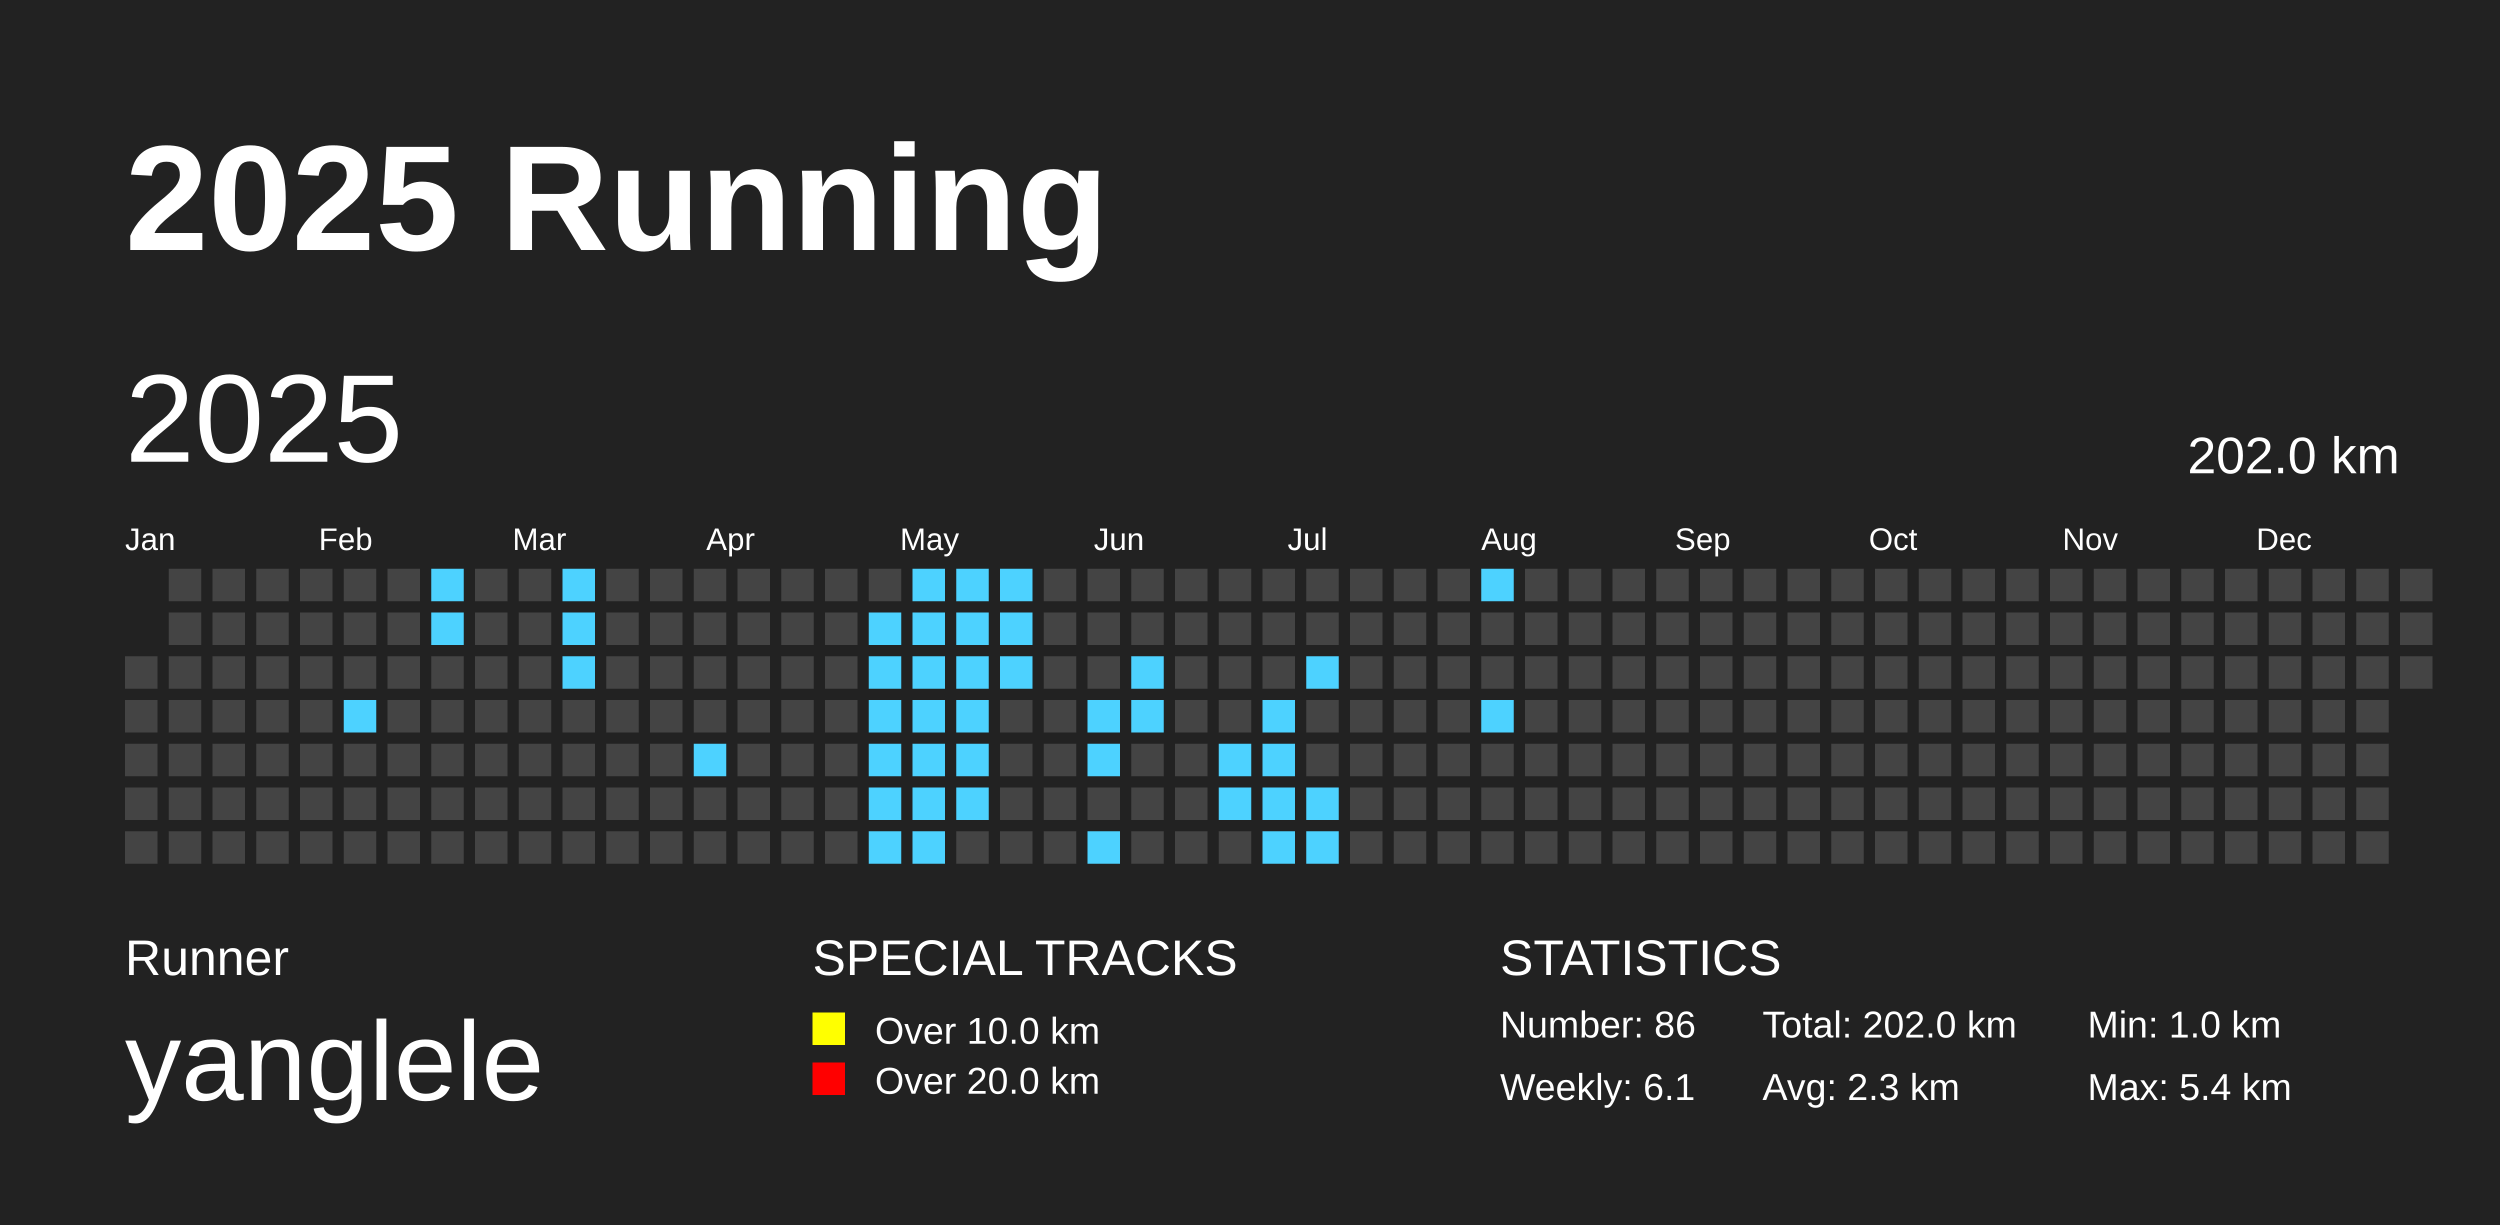
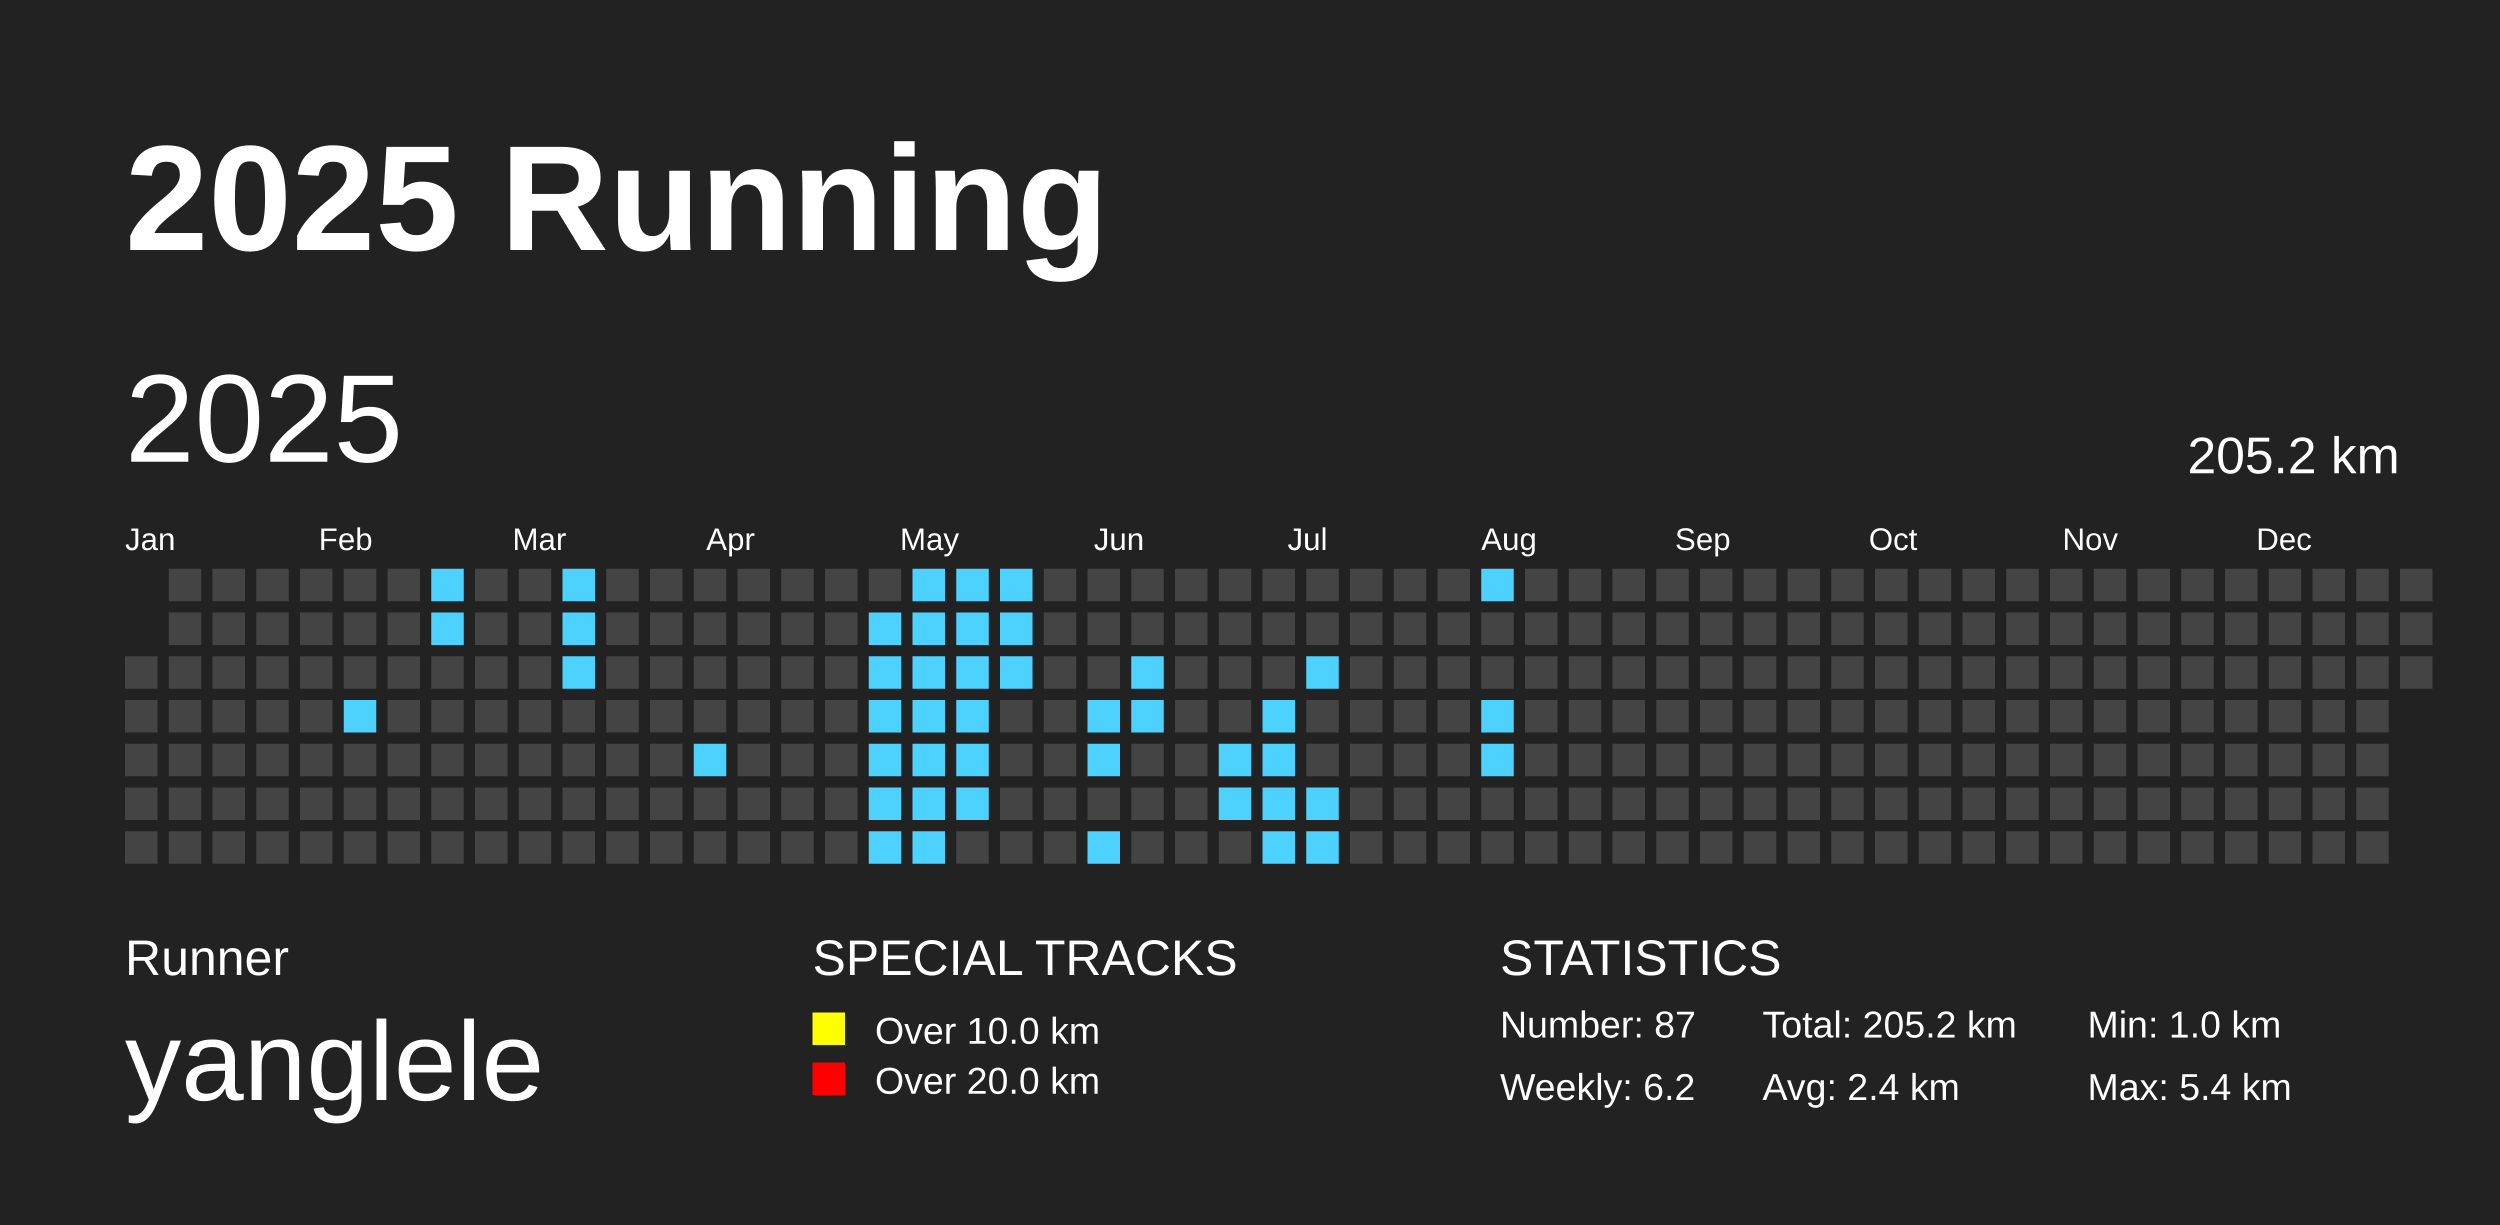
<svg xmlns="http://www.w3.org/2000/svg" baseProfile="full" height="98mm" version="1.1" viewBox="0,0,200,98" width="200mm">
  <defs />
  <rect fill="#222222" height="98" width="200" x="0" y="0" />
  <text fill="#FFFFFF" style="font-size:12px; font-family:Arial; font-weight:bold;" x="10" y="20">2025 Running</text>
  <text fill="#FFFFFF" style="font-size:4px; font-family:Arial" x="10" y="78">Runner</text>
  <text fill="#FFFFFF" style="font-size:9px; font-family:Arial" x="10" y="88">yanglele</text>
  <text fill="#FFFFFF" style="font-size:4px; font-family:Arial" x="65" y="78">SPECIAL TRACKS</text>
  <rect fill="yellow" height="2.6" width="2.6" x="65" y="81" />
  <text fill="#FFFFFF" style="font-size:3px; font-family:Arial" x="70" y="83.5">Over 10.0 km</text>
  <rect fill="red" height="2.6" width="2.6" x="65" y="85" />
  <text fill="#FFFFFF" style="font-size:3px; font-family:Arial" x="70" y="87.5">Over 20.0 km</text>
  <text fill="#FFFFFF" style="font-size:4px; font-family:Arial" x="120" y="78">STATISTICS</text>
-   <text fill="#FFFFFF" style="font-size:3px; font-family:Arial" x="120" y="83">Number: 86</text>
-   <text fill="#FFFFFF" style="font-size:3px; font-family:Arial" x="120" y="88">Weekly: 6.1</text>
-   <text fill="#FFFFFF" style="font-size:3px; font-family:Arial" x="141" y="83">Total: 202.0 km</text>
-   <text fill="#FFFFFF" style="font-size:3px; font-family:Arial" x="141" y="88">Avg: 2.3 km</text>
+   <text fill="#FFFFFF" style="font-size:3px; font-family:Arial" x="120" y="83">Number: 87</text>
+   <text fill="#FFFFFF" style="font-size:3px; font-family:Arial" x="120" y="88">Weekly: 6.2</text>
+   <text fill="#FFFFFF" style="font-size:3px; font-family:Arial" x="141" y="83">Total: 205.2 km</text>
+   <text fill="#FFFFFF" style="font-size:3px; font-family:Arial" x="141" y="88">Avg: 2.4 km</text>
  <text fill="#FFFFFF" style="font-size:3px; font-family:Arial" x="167" y="83">Min: 1.0 km</text>
  <text fill="#FFFFFF" style="font-size:3px; font-family:Arial" x="167" y="88">Max: 5.4 km</text>
  <text dominant-baseline="hanging" fill="#FFFFFF" style="font-size:10.0px; font-family:Arial;" x="10" y="30">2025</text>
-   <text dominant-baseline="hanging" fill="#FFFFFF" style="font-size:4.125px; font-family:Arial;" x="175" y="35">202.0 km</text>
+   <text dominant-baseline="hanging" fill="#FFFFFF" style="font-size:4.125px; font-family:Arial;" x="175" y="35">205.2 km</text>
  <text fill="#FFFFFF" style="font-size:2.5px; font-family:Arial" x="10.0" y="44">Jan</text>
  <text fill="#FFFFFF" style="font-size:2.5px; font-family:Arial" x="25.5" y="44">Feb</text>
  <text fill="#FFFFFF" style="font-size:2.5px; font-family:Arial" x="41.0" y="44">Mar</text>
  <text fill="#FFFFFF" style="font-size:2.5px; font-family:Arial" x="56.5" y="44">Apr</text>
  <text fill="#FFFFFF" style="font-size:2.5px; font-family:Arial" x="72.0" y="44">May</text>
  <text fill="#FFFFFF" style="font-size:2.5px; font-family:Arial" x="87.5" y="44">Jun</text>
  <text fill="#FFFFFF" style="font-size:2.5px; font-family:Arial" x="103.0" y="44">Jul</text>
  <text fill="#FFFFFF" style="font-size:2.5px; font-family:Arial" x="118.5" y="44">Aug</text>
  <text fill="#FFFFFF" style="font-size:2.5px; font-family:Arial" x="134.0" y="44">Sep</text>
  <text fill="#FFFFFF" style="font-size:2.5px; font-family:Arial" x="149.5" y="44">Oct</text>
  <text fill="#FFFFFF" style="font-size:2.5px; font-family:Arial" x="165.0" y="44">Nov</text>
  <text fill="#FFFFFF" style="font-size:2.5px; font-family:Arial" x="180.5" y="44">Dec</text>
  <rect fill="#444444" height="2.6" width="2.6" x="10.0" y="52.5" />
  <rect fill="#444444" height="2.6" width="2.6" x="10.0" y="56.0" />
  <rect fill="#444444" height="2.6" width="2.6" x="10.0" y="59.5" />
  <rect fill="#444444" height="2.6" width="2.6" x="10.0" y="63.0" />
  <rect fill="#444444" height="2.6" width="2.6" x="10.0" y="66.5" />
  <rect fill="#444444" height="2.6" width="2.6" x="13.5" y="45.5" />
  <rect fill="#444444" height="2.6" width="2.6" x="13.5" y="49.0" />
  <rect fill="#444444" height="2.6" width="2.6" x="13.5" y="52.5" />
  <rect fill="#444444" height="2.6" width="2.6" x="13.5" y="56.0" />
  <rect fill="#444444" height="2.6" width="2.6" x="13.5" y="59.5" />
  <rect fill="#444444" height="2.6" width="2.6" x="13.5" y="63.0" />
  <rect fill="#444444" height="2.6" width="2.6" x="13.5" y="66.5" />
  <rect fill="#444444" height="2.6" width="2.6" x="17.0" y="45.5" />
  <rect fill="#444444" height="2.6" width="2.6" x="17.0" y="49.0" />
  <rect fill="#444444" height="2.6" width="2.6" x="17.0" y="52.5" />
  <rect fill="#444444" height="2.6" width="2.6" x="17.0" y="56.0" />
  <rect fill="#444444" height="2.6" width="2.6" x="17.0" y="59.5" />
  <rect fill="#444444" height="2.6" width="2.6" x="17.0" y="63.0" />
  <rect fill="#444444" height="2.6" width="2.6" x="17.0" y="66.5" />
  <rect fill="#444444" height="2.6" width="2.6" x="20.5" y="45.5" />
  <rect fill="#444444" height="2.6" width="2.6" x="20.5" y="49.0" />
  <rect fill="#444444" height="2.6" width="2.6" x="20.5" y="52.5" />
  <rect fill="#444444" height="2.6" width="2.6" x="20.5" y="56.0" />
  <rect fill="#444444" height="2.6" width="2.6" x="20.5" y="59.5" />
  <rect fill="#444444" height="2.6" width="2.6" x="20.5" y="63.0" />
  <rect fill="#444444" height="2.6" width="2.6" x="20.5" y="66.5" />
  <rect fill="#444444" height="2.6" width="2.6" x="24.0" y="45.5" />
  <rect fill="#444444" height="2.6" width="2.6" x="24.0" y="49.0" />
  <rect fill="#444444" height="2.6" width="2.6" x="24.0" y="52.5" />
  <rect fill="#444444" height="2.6" width="2.6" x="24.0" y="56.0" />
  <rect fill="#444444" height="2.6" width="2.6" x="24.0" y="59.5" />
  <rect fill="#444444" height="2.6" width="2.6" x="24.0" y="63.0" />
  <rect fill="#444444" height="2.6" width="2.6" x="24.0" y="66.5" />
  <rect fill="#444444" height="2.6" width="2.6" x="27.5" y="45.5" />
  <rect fill="#444444" height="2.6" width="2.6" x="27.5" y="49.0" />
  <rect fill="#444444" height="2.6" width="2.6" x="27.5" y="52.5" />
  <rect fill="#4DD2FF" height="2.6" width="2.6" x="27.5" y="56.0" />
  <rect fill="#444444" height="2.6" width="2.6" x="27.5" y="59.5" />
  <rect fill="#444444" height="2.6" width="2.6" x="27.5" y="63.0" />
  <rect fill="#444444" height="2.6" width="2.6" x="27.5" y="66.5" />
  <rect fill="#444444" height="2.6" width="2.6" x="31.0" y="45.5" />
  <rect fill="#444444" height="2.6" width="2.6" x="31.0" y="49.0" />
  <rect fill="#444444" height="2.6" width="2.6" x="31.0" y="52.5" />
  <rect fill="#444444" height="2.6" width="2.6" x="31.0" y="56.0" />
  <rect fill="#444444" height="2.6" width="2.6" x="31.0" y="59.5" />
  <rect fill="#444444" height="2.6" width="2.6" x="31.0" y="63.0" />
  <rect fill="#444444" height="2.6" width="2.6" x="31.0" y="66.5" />
  <rect fill="#4DD2FF" height="2.6" width="2.6" x="34.5" y="45.5" />
  <rect fill="#4DD2FF" height="2.6" width="2.6" x="34.5" y="49.0" />
  <rect fill="#444444" height="2.6" width="2.6" x="34.5" y="52.5" />
  <rect fill="#444444" height="2.6" width="2.6" x="34.5" y="56.0" />
  <rect fill="#444444" height="2.6" width="2.6" x="34.5" y="59.5" />
  <rect fill="#444444" height="2.6" width="2.6" x="34.5" y="63.0" />
  <rect fill="#444444" height="2.6" width="2.6" x="34.5" y="66.5" />
  <rect fill="#444444" height="2.6" width="2.6" x="38.0" y="45.5" />
  <rect fill="#444444" height="2.6" width="2.6" x="38.0" y="49.0" />
  <rect fill="#444444" height="2.6" width="2.6" x="38.0" y="52.5" />
  <rect fill="#444444" height="2.6" width="2.6" x="38.0" y="56.0" />
  <rect fill="#444444" height="2.6" width="2.6" x="38.0" y="59.5" />
  <rect fill="#444444" height="2.6" width="2.6" x="38.0" y="63.0" />
  <rect fill="#444444" height="2.6" width="2.6" x="38.0" y="66.5" />
  <rect fill="#444444" height="2.6" width="2.6" x="41.5" y="45.5" />
  <rect fill="#444444" height="2.6" width="2.6" x="41.5" y="49.0" />
  <rect fill="#444444" height="2.6" width="2.6" x="41.5" y="52.5" />
  <rect fill="#444444" height="2.6" width="2.6" x="41.5" y="56.0" />
  <rect fill="#444444" height="2.6" width="2.6" x="41.5" y="59.5" />
  <rect fill="#444444" height="2.6" width="2.6" x="41.5" y="63.0" />
  <rect fill="#444444" height="2.6" width="2.6" x="41.5" y="66.5" />
  <rect fill="#4DD2FF" height="2.6" width="2.6" x="45.0" y="45.5" />
  <rect fill="#4DD2FF" height="2.6" width="2.6" x="45.0" y="49.0" />
  <rect fill="#4DD2FF" height="2.6" width="2.6" x="45.0" y="52.5" />
  <rect fill="#444444" height="2.6" width="2.6" x="45.0" y="56.0" />
  <rect fill="#444444" height="2.6" width="2.6" x="45.0" y="59.5" />
  <rect fill="#444444" height="2.6" width="2.6" x="45.0" y="63.0" />
  <rect fill="#444444" height="2.6" width="2.6" x="45.0" y="66.5" />
  <rect fill="#444444" height="2.6" width="2.6" x="48.5" y="45.5" />
  <rect fill="#444444" height="2.6" width="2.6" x="48.5" y="49.0" />
  <rect fill="#444444" height="2.6" width="2.6" x="48.5" y="52.5" />
  <rect fill="#444444" height="2.6" width="2.6" x="48.5" y="56.0" />
  <rect fill="#444444" height="2.6" width="2.6" x="48.5" y="59.5" />
  <rect fill="#444444" height="2.6" width="2.6" x="48.5" y="63.0" />
  <rect fill="#444444" height="2.6" width="2.6" x="48.5" y="66.5" />
  <rect fill="#444444" height="2.6" width="2.6" x="52.0" y="45.5" />
  <rect fill="#444444" height="2.6" width="2.6" x="52.0" y="49.0" />
  <rect fill="#444444" height="2.6" width="2.6" x="52.0" y="52.5" />
  <rect fill="#444444" height="2.6" width="2.6" x="52.0" y="56.0" />
  <rect fill="#444444" height="2.6" width="2.6" x="52.0" y="59.5" />
  <rect fill="#444444" height="2.6" width="2.6" x="52.0" y="63.0" />
  <rect fill="#444444" height="2.6" width="2.6" x="52.0" y="66.5" />
  <rect fill="#444444" height="2.6" width="2.6" x="55.5" y="45.5" />
  <rect fill="#444444" height="2.6" width="2.6" x="55.5" y="49.0" />
  <rect fill="#444444" height="2.6" width="2.6" x="55.5" y="52.5" />
  <rect fill="#444444" height="2.6" width="2.6" x="55.5" y="56.0" />
  <rect fill="#4DD2FF" height="2.6" width="2.6" x="55.5" y="59.5" />
  <rect fill="#444444" height="2.6" width="2.6" x="55.5" y="63.0" />
  <rect fill="#444444" height="2.6" width="2.6" x="55.5" y="66.5" />
  <rect fill="#444444" height="2.6" width="2.6" x="59.0" y="45.5" />
  <rect fill="#444444" height="2.6" width="2.6" x="59.0" y="49.0" />
  <rect fill="#444444" height="2.6" width="2.6" x="59.0" y="52.5" />
  <rect fill="#444444" height="2.6" width="2.6" x="59.0" y="56.0" />
  <rect fill="#444444" height="2.6" width="2.6" x="59.0" y="59.5" />
  <rect fill="#444444" height="2.6" width="2.6" x="59.0" y="63.0" />
  <rect fill="#444444" height="2.6" width="2.6" x="59.0" y="66.5" />
  <rect fill="#444444" height="2.6" width="2.6" x="62.5" y="45.5" />
  <rect fill="#444444" height="2.6" width="2.6" x="62.5" y="49.0" />
  <rect fill="#444444" height="2.6" width="2.6" x="62.5" y="52.5" />
  <rect fill="#444444" height="2.6" width="2.6" x="62.5" y="56.0" />
  <rect fill="#444444" height="2.6" width="2.6" x="62.5" y="59.5" />
  <rect fill="#444444" height="2.6" width="2.6" x="62.5" y="63.0" />
  <rect fill="#444444" height="2.6" width="2.6" x="62.5" y="66.5" />
  <rect fill="#444444" height="2.6" width="2.6" x="66.0" y="45.5" />
  <rect fill="#444444" height="2.6" width="2.6" x="66.0" y="49.0" />
  <rect fill="#444444" height="2.6" width="2.6" x="66.0" y="52.5" />
  <rect fill="#444444" height="2.6" width="2.6" x="66.0" y="56.0" />
  <rect fill="#444444" height="2.6" width="2.6" x="66.0" y="59.5" />
  <rect fill="#444444" height="2.6" width="2.6" x="66.0" y="63.0" />
  <rect fill="#444444" height="2.6" width="2.6" x="66.0" y="66.5" />
  <rect fill="#444444" height="2.6" width="2.6" x="69.5" y="45.5" />
  <rect fill="#4DD2FF" height="2.6" width="2.6" x="69.5" y="49.0" />
  <rect fill="#4DD2FF" height="2.6" width="2.6" x="69.5" y="52.5" />
  <rect fill="#4DD2FF" height="2.6" width="2.6" x="69.5" y="56.0" />
  <rect fill="#4DD2FF" height="2.6" width="2.6" x="69.5" y="59.5" />
  <rect fill="#4DD2FF" height="2.6" width="2.6" x="69.5" y="63.0" />
  <rect fill="#4DD2FF" height="2.6" width="2.6" x="69.5" y="66.5" />
  <rect fill="#4DD2FF" height="2.6" width="2.6" x="73.0" y="45.5" />
  <rect fill="#4DD2FF" height="2.6" width="2.6" x="73.0" y="49.0" />
  <rect fill="#4DD2FF" height="2.6" width="2.6" x="73.0" y="52.5" />
  <rect fill="#4DD2FF" height="2.6" width="2.6" x="73.0" y="56.0" />
  <rect fill="#4DD2FF" height="2.6" width="2.6" x="73.0" y="59.5" />
  <rect fill="#4DD2FF" height="2.6" width="2.6" x="73.0" y="63.0" />
  <rect fill="#4DD2FF" height="2.6" width="2.6" x="73.0" y="66.5" />
  <rect fill="#4DD2FF" height="2.6" width="2.6" x="76.5" y="45.5" />
  <rect fill="#4DD2FF" height="2.6" width="2.6" x="76.5" y="49.0" />
  <rect fill="#4DD2FF" height="2.6" width="2.6" x="76.5" y="52.5" />
  <rect fill="#4DD2FF" height="2.6" width="2.6" x="76.5" y="56.0" />
  <rect fill="#4DD2FF" height="2.6" width="2.6" x="76.5" y="59.5" />
  <rect fill="#4DD2FF" height="2.6" width="2.6" x="76.5" y="63.0" />
  <rect fill="#444444" height="2.6" width="2.6" x="76.5" y="66.5" />
  <rect fill="#4DD2FF" height="2.6" width="2.6" x="80.0" y="45.5" />
  <rect fill="#4DD2FF" height="2.6" width="2.6" x="80.0" y="49.0" />
  <rect fill="#4DD2FF" height="2.6" width="2.6" x="80.0" y="52.5" />
  <rect fill="#444444" height="2.6" width="2.6" x="80.0" y="56.0" />
  <rect fill="#444444" height="2.6" width="2.6" x="80.0" y="59.5" />
  <rect fill="#444444" height="2.6" width="2.6" x="80.0" y="63.0" />
  <rect fill="#444444" height="2.6" width="2.6" x="80.0" y="66.5" />
  <rect fill="#444444" height="2.6" width="2.6" x="83.5" y="45.5" />
  <rect fill="#444444" height="2.6" width="2.6" x="83.5" y="49.0" />
  <rect fill="#444444" height="2.6" width="2.6" x="83.5" y="52.5" />
  <rect fill="#444444" height="2.6" width="2.6" x="83.5" y="56.0" />
  <rect fill="#444444" height="2.6" width="2.6" x="83.5" y="59.5" />
  <rect fill="#444444" height="2.6" width="2.6" x="83.5" y="63.0" />
  <rect fill="#444444" height="2.6" width="2.6" x="83.5" y="66.5" />
  <rect fill="#444444" height="2.6" width="2.6" x="87.0" y="45.5" />
  <rect fill="#444444" height="2.6" width="2.6" x="87.0" y="49.0" />
  <rect fill="#444444" height="2.6" width="2.6" x="87.0" y="52.5" />
  <rect fill="#4DD2FF" height="2.6" width="2.6" x="87.0" y="56.0" />
  <rect fill="#4DD2FF" height="2.6" width="2.6" x="87.0" y="59.5" />
  <rect fill="#444444" height="2.6" width="2.6" x="87.0" y="63.0" />
  <rect fill="#4DD2FF" height="2.6" width="2.6" x="87.0" y="66.5" />
  <rect fill="#444444" height="2.6" width="2.6" x="90.5" y="45.5" />
  <rect fill="#444444" height="2.6" width="2.6" x="90.5" y="49.0" />
  <rect fill="#4DD2FF" height="2.6" width="2.6" x="90.5" y="52.5" />
  <rect fill="#4DD2FF" height="2.6" width="2.6" x="90.5" y="56.0" />
  <rect fill="#444444" height="2.6" width="2.6" x="90.5" y="59.5" />
  <rect fill="#444444" height="2.6" width="2.6" x="90.5" y="63.0" />
  <rect fill="#444444" height="2.6" width="2.6" x="90.5" y="66.5" />
  <rect fill="#444444" height="2.6" width="2.6" x="94.0" y="45.5" />
  <rect fill="#444444" height="2.6" width="2.6" x="94.0" y="49.0" />
  <rect fill="#444444" height="2.6" width="2.6" x="94.0" y="52.5" />
  <rect fill="#444444" height="2.6" width="2.6" x="94.0" y="56.0" />
  <rect fill="#444444" height="2.6" width="2.6" x="94.0" y="59.5" />
  <rect fill="#444444" height="2.6" width="2.6" x="94.0" y="63.0" />
  <rect fill="#444444" height="2.6" width="2.6" x="94.0" y="66.5" />
  <rect fill="#444444" height="2.6" width="2.6" x="97.5" y="45.5" />
  <rect fill="#444444" height="2.6" width="2.6" x="97.5" y="49.0" />
  <rect fill="#444444" height="2.6" width="2.6" x="97.5" y="52.5" />
  <rect fill="#444444" height="2.6" width="2.6" x="97.5" y="56.0" />
  <rect fill="#4DD2FF" height="2.6" width="2.6" x="97.5" y="59.5" />
  <rect fill="#4DD2FF" height="2.6" width="2.6" x="97.5" y="63.0" />
  <rect fill="#444444" height="2.6" width="2.6" x="97.5" y="66.5" />
  <rect fill="#444444" height="2.6" width="2.6" x="101.0" y="45.5" />
  <rect fill="#444444" height="2.6" width="2.6" x="101.0" y="49.0" />
  <rect fill="#444444" height="2.6" width="2.6" x="101.0" y="52.5" />
  <rect fill="#4DD2FF" height="2.6" width="2.6" x="101.0" y="56.0" />
  <rect fill="#4DD2FF" height="2.6" width="2.6" x="101.0" y="59.5" />
  <rect fill="#4DD2FF" height="2.6" width="2.6" x="101.0" y="63.0" />
  <rect fill="#4DD2FF" height="2.6" width="2.6" x="101.0" y="66.5" />
  <rect fill="#444444" height="2.6" width="2.6" x="104.5" y="45.5" />
  <rect fill="#444444" height="2.6" width="2.6" x="104.5" y="49.0" />
  <rect fill="#4DD2FF" height="2.6" width="2.6" x="104.5" y="52.5" />
  <rect fill="#444444" height="2.6" width="2.6" x="104.5" y="56.0" />
  <rect fill="#444444" height="2.6" width="2.6" x="104.5" y="59.5" />
  <rect fill="#4DD2FF" height="2.6" width="2.6" x="104.5" y="63.0" />
  <rect fill="#4DD2FF" height="2.6" width="2.6" x="104.5" y="66.5" />
  <rect fill="#444444" height="2.6" width="2.6" x="108.0" y="45.5" />
  <rect fill="#444444" height="2.6" width="2.6" x="108.0" y="49.0" />
  <rect fill="#444444" height="2.6" width="2.6" x="108.0" y="52.5" />
  <rect fill="#444444" height="2.6" width="2.6" x="108.0" y="56.0" />
  <rect fill="#444444" height="2.6" width="2.6" x="108.0" y="59.5" />
  <rect fill="#444444" height="2.6" width="2.6" x="108.0" y="63.0" />
  <rect fill="#444444" height="2.6" width="2.6" x="108.0" y="66.5" />
  <rect fill="#444444" height="2.6" width="2.6" x="111.5" y="45.5" />
  <rect fill="#444444" height="2.6" width="2.6" x="111.5" y="49.0" />
  <rect fill="#444444" height="2.6" width="2.6" x="111.5" y="52.5" />
  <rect fill="#444444" height="2.6" width="2.6" x="111.5" y="56.0" />
  <rect fill="#444444" height="2.6" width="2.6" x="111.5" y="59.5" />
  <rect fill="#444444" height="2.6" width="2.6" x="111.5" y="63.0" />
  <rect fill="#444444" height="2.6" width="2.6" x="111.5" y="66.5" />
  <rect fill="#444444" height="2.6" width="2.6" x="115.0" y="45.5" />
  <rect fill="#444444" height="2.6" width="2.6" x="115.0" y="49.0" />
  <rect fill="#444444" height="2.6" width="2.6" x="115.0" y="52.5" />
  <rect fill="#444444" height="2.6" width="2.6" x="115.0" y="56.0" />
  <rect fill="#444444" height="2.6" width="2.6" x="115.0" y="59.5" />
  <rect fill="#444444" height="2.6" width="2.6" x="115.0" y="63.0" />
  <rect fill="#444444" height="2.6" width="2.6" x="115.0" y="66.5" />
  <rect fill="#4DD2FF" height="2.6" width="2.6" x="118.5" y="45.5" />
  <rect fill="#444444" height="2.6" width="2.6" x="118.5" y="49.0" />
  <rect fill="#444444" height="2.6" width="2.6" x="118.5" y="52.5" />
  <rect fill="#4DD2FF" height="2.6" width="2.6" x="118.5" y="56.0" />
-   <rect fill="#444444" height="2.6" width="2.6" x="118.5" y="59.5" />
+   <rect fill="#4DD2FF" height="2.6" width="2.6" x="118.5" y="59.5" />
  <rect fill="#444444" height="2.6" width="2.6" x="118.5" y="63.0" />
  <rect fill="#444444" height="2.6" width="2.6" x="118.5" y="66.5" />
  <rect fill="#444444" height="2.6" width="2.6" x="122.0" y="45.5" />
  <rect fill="#444444" height="2.6" width="2.6" x="122.0" y="49.0" />
  <rect fill="#444444" height="2.6" width="2.6" x="122.0" y="52.5" />
  <rect fill="#444444" height="2.6" width="2.6" x="122.0" y="56.0" />
  <rect fill="#444444" height="2.6" width="2.6" x="122.0" y="59.5" />
  <rect fill="#444444" height="2.6" width="2.6" x="122.0" y="63.0" />
  <rect fill="#444444" height="2.6" width="2.6" x="122.0" y="66.5" />
  <rect fill="#444444" height="2.6" width="2.6" x="125.5" y="45.5" />
  <rect fill="#444444" height="2.6" width="2.6" x="125.5" y="49.0" />
  <rect fill="#444444" height="2.6" width="2.6" x="125.5" y="52.5" />
  <rect fill="#444444" height="2.6" width="2.6" x="125.5" y="56.0" />
  <rect fill="#444444" height="2.6" width="2.6" x="125.5" y="59.5" />
  <rect fill="#444444" height="2.6" width="2.6" x="125.5" y="63.0" />
  <rect fill="#444444" height="2.6" width="2.6" x="125.5" y="66.5" />
  <rect fill="#444444" height="2.6" width="2.6" x="129.0" y="45.5" />
  <rect fill="#444444" height="2.6" width="2.6" x="129.0" y="49.0" />
  <rect fill="#444444" height="2.6" width="2.6" x="129.0" y="52.5" />
  <rect fill="#444444" height="2.6" width="2.6" x="129.0" y="56.0" />
  <rect fill="#444444" height="2.6" width="2.6" x="129.0" y="59.5" />
  <rect fill="#444444" height="2.6" width="2.6" x="129.0" y="63.0" />
  <rect fill="#444444" height="2.6" width="2.6" x="129.0" y="66.5" />
  <rect fill="#444444" height="2.6" width="2.6" x="132.5" y="45.5" />
  <rect fill="#444444" height="2.6" width="2.6" x="132.5" y="49.0" />
  <rect fill="#444444" height="2.6" width="2.6" x="132.5" y="52.5" />
  <rect fill="#444444" height="2.6" width="2.6" x="132.5" y="56.0" />
  <rect fill="#444444" height="2.6" width="2.6" x="132.5" y="59.5" />
  <rect fill="#444444" height="2.6" width="2.6" x="132.5" y="63.0" />
  <rect fill="#444444" height="2.6" width="2.6" x="132.5" y="66.5" />
  <rect fill="#444444" height="2.6" width="2.6" x="136.0" y="45.5" />
  <rect fill="#444444" height="2.6" width="2.6" x="136.0" y="49.0" />
  <rect fill="#444444" height="2.6" width="2.6" x="136.0" y="52.5" />
  <rect fill="#444444" height="2.6" width="2.6" x="136.0" y="56.0" />
  <rect fill="#444444" height="2.6" width="2.6" x="136.0" y="59.5" />
  <rect fill="#444444" height="2.6" width="2.6" x="136.0" y="63.0" />
  <rect fill="#444444" height="2.6" width="2.6" x="136.0" y="66.5" />
  <rect fill="#444444" height="2.6" width="2.6" x="139.5" y="45.5" />
  <rect fill="#444444" height="2.6" width="2.6" x="139.5" y="49.0" />
  <rect fill="#444444" height="2.6" width="2.6" x="139.5" y="52.5" />
  <rect fill="#444444" height="2.6" width="2.6" x="139.5" y="56.0" />
  <rect fill="#444444" height="2.6" width="2.6" x="139.5" y="59.5" />
  <rect fill="#444444" height="2.6" width="2.6" x="139.5" y="63.0" />
  <rect fill="#444444" height="2.6" width="2.6" x="139.5" y="66.5" />
  <rect fill="#444444" height="2.6" width="2.6" x="143.0" y="45.5" />
  <rect fill="#444444" height="2.6" width="2.6" x="143.0" y="49.0" />
  <rect fill="#444444" height="2.6" width="2.6" x="143.0" y="52.5" />
  <rect fill="#444444" height="2.6" width="2.6" x="143.0" y="56.0" />
  <rect fill="#444444" height="2.6" width="2.6" x="143.0" y="59.5" />
  <rect fill="#444444" height="2.6" width="2.6" x="143.0" y="63.0" />
  <rect fill="#444444" height="2.6" width="2.6" x="143.0" y="66.5" />
  <rect fill="#444444" height="2.6" width="2.6" x="146.5" y="45.5" />
  <rect fill="#444444" height="2.6" width="2.6" x="146.5" y="49.0" />
  <rect fill="#444444" height="2.6" width="2.6" x="146.5" y="52.5" />
  <rect fill="#444444" height="2.6" width="2.6" x="146.5" y="56.0" />
  <rect fill="#444444" height="2.6" width="2.6" x="146.5" y="59.5" />
  <rect fill="#444444" height="2.6" width="2.6" x="146.5" y="63.0" />
  <rect fill="#444444" height="2.6" width="2.6" x="146.5" y="66.5" />
  <rect fill="#444444" height="2.6" width="2.6" x="150.0" y="45.5" />
  <rect fill="#444444" height="2.6" width="2.6" x="150.0" y="49.0" />
  <rect fill="#444444" height="2.6" width="2.6" x="150.0" y="52.5" />
  <rect fill="#444444" height="2.6" width="2.6" x="150.0" y="56.0" />
  <rect fill="#444444" height="2.6" width="2.6" x="150.0" y="59.5" />
  <rect fill="#444444" height="2.6" width="2.6" x="150.0" y="63.0" />
  <rect fill="#444444" height="2.6" width="2.6" x="150.0" y="66.5" />
  <rect fill="#444444" height="2.6" width="2.6" x="153.5" y="45.5" />
  <rect fill="#444444" height="2.6" width="2.6" x="153.5" y="49.0" />
  <rect fill="#444444" height="2.6" width="2.6" x="153.5" y="52.5" />
  <rect fill="#444444" height="2.6" width="2.6" x="153.5" y="56.0" />
  <rect fill="#444444" height="2.6" width="2.6" x="153.5" y="59.5" />
  <rect fill="#444444" height="2.6" width="2.6" x="153.5" y="63.0" />
  <rect fill="#444444" height="2.6" width="2.6" x="153.5" y="66.5" />
  <rect fill="#444444" height="2.6" width="2.6" x="157.0" y="45.5" />
  <rect fill="#444444" height="2.6" width="2.6" x="157.0" y="49.0" />
  <rect fill="#444444" height="2.6" width="2.6" x="157.0" y="52.5" />
  <rect fill="#444444" height="2.6" width="2.6" x="157.0" y="56.0" />
  <rect fill="#444444" height="2.6" width="2.6" x="157.0" y="59.5" />
  <rect fill="#444444" height="2.6" width="2.6" x="157.0" y="63.0" />
  <rect fill="#444444" height="2.6" width="2.6" x="157.0" y="66.5" />
  <rect fill="#444444" height="2.6" width="2.6" x="160.5" y="45.5" />
  <rect fill="#444444" height="2.6" width="2.6" x="160.5" y="49.0" />
  <rect fill="#444444" height="2.6" width="2.6" x="160.5" y="52.5" />
  <rect fill="#444444" height="2.6" width="2.6" x="160.5" y="56.0" />
  <rect fill="#444444" height="2.6" width="2.6" x="160.5" y="59.5" />
  <rect fill="#444444" height="2.6" width="2.6" x="160.5" y="63.0" />
  <rect fill="#444444" height="2.6" width="2.6" x="160.5" y="66.5" />
  <rect fill="#444444" height="2.6" width="2.6" x="164.0" y="45.5" />
  <rect fill="#444444" height="2.6" width="2.6" x="164.0" y="49.0" />
  <rect fill="#444444" height="2.6" width="2.6" x="164.0" y="52.5" />
  <rect fill="#444444" height="2.6" width="2.6" x="164.0" y="56.0" />
  <rect fill="#444444" height="2.6" width="2.6" x="164.0" y="59.5" />
  <rect fill="#444444" height="2.6" width="2.6" x="164.0" y="63.0" />
  <rect fill="#444444" height="2.6" width="2.6" x="164.0" y="66.5" />
  <rect fill="#444444" height="2.6" width="2.6" x="167.5" y="45.5" />
  <rect fill="#444444" height="2.6" width="2.6" x="167.5" y="49.0" />
  <rect fill="#444444" height="2.6" width="2.6" x="167.5" y="52.5" />
  <rect fill="#444444" height="2.6" width="2.6" x="167.5" y="56.0" />
  <rect fill="#444444" height="2.6" width="2.6" x="167.5" y="59.5" />
  <rect fill="#444444" height="2.6" width="2.6" x="167.5" y="63.0" />
  <rect fill="#444444" height="2.6" width="2.6" x="167.5" y="66.5" />
  <rect fill="#444444" height="2.6" width="2.6" x="171.0" y="45.5" />
  <rect fill="#444444" height="2.6" width="2.6" x="171.0" y="49.0" />
  <rect fill="#444444" height="2.6" width="2.6" x="171.0" y="52.5" />
  <rect fill="#444444" height="2.6" width="2.6" x="171.0" y="56.0" />
  <rect fill="#444444" height="2.6" width="2.6" x="171.0" y="59.5" />
  <rect fill="#444444" height="2.6" width="2.6" x="171.0" y="63.0" />
  <rect fill="#444444" height="2.6" width="2.6" x="171.0" y="66.5" />
  <rect fill="#444444" height="2.6" width="2.6" x="174.5" y="45.5" />
  <rect fill="#444444" height="2.6" width="2.6" x="174.5" y="49.0" />
  <rect fill="#444444" height="2.6" width="2.6" x="174.5" y="52.5" />
  <rect fill="#444444" height="2.6" width="2.6" x="174.5" y="56.0" />
  <rect fill="#444444" height="2.6" width="2.6" x="174.5" y="59.5" />
  <rect fill="#444444" height="2.6" width="2.6" x="174.5" y="63.0" />
  <rect fill="#444444" height="2.6" width="2.6" x="174.5" y="66.5" />
  <rect fill="#444444" height="2.6" width="2.6" x="178.0" y="45.5" />
  <rect fill="#444444" height="2.6" width="2.6" x="178.0" y="49.0" />
  <rect fill="#444444" height="2.6" width="2.6" x="178.0" y="52.5" />
  <rect fill="#444444" height="2.6" width="2.6" x="178.0" y="56.0" />
  <rect fill="#444444" height="2.6" width="2.6" x="178.0" y="59.5" />
  <rect fill="#444444" height="2.6" width="2.6" x="178.0" y="63.0" />
  <rect fill="#444444" height="2.6" width="2.6" x="178.0" y="66.5" />
  <rect fill="#444444" height="2.6" width="2.6" x="181.5" y="45.5" />
  <rect fill="#444444" height="2.6" width="2.6" x="181.5" y="49.0" />
  <rect fill="#444444" height="2.6" width="2.6" x="181.5" y="52.5" />
  <rect fill="#444444" height="2.6" width="2.6" x="181.5" y="56.0" />
  <rect fill="#444444" height="2.6" width="2.6" x="181.5" y="59.5" />
  <rect fill="#444444" height="2.6" width="2.6" x="181.5" y="63.0" />
  <rect fill="#444444" height="2.6" width="2.6" x="181.5" y="66.5" />
  <rect fill="#444444" height="2.6" width="2.6" x="185.0" y="45.5" />
  <rect fill="#444444" height="2.6" width="2.6" x="185.0" y="49.0" />
  <rect fill="#444444" height="2.6" width="2.6" x="185.0" y="52.5" />
  <rect fill="#444444" height="2.6" width="2.6" x="185.0" y="56.0" />
  <rect fill="#444444" height="2.6" width="2.6" x="185.0" y="59.5" />
  <rect fill="#444444" height="2.6" width="2.6" x="185.0" y="63.0" />
  <rect fill="#444444" height="2.6" width="2.6" x="185.0" y="66.5" />
  <rect fill="#444444" height="2.6" width="2.6" x="188.5" y="45.5" />
  <rect fill="#444444" height="2.6" width="2.6" x="188.5" y="49.0" />
  <rect fill="#444444" height="2.6" width="2.6" x="188.5" y="52.5" />
  <rect fill="#444444" height="2.6" width="2.6" x="188.5" y="56.0" />
  <rect fill="#444444" height="2.6" width="2.6" x="188.5" y="59.5" />
  <rect fill="#444444" height="2.6" width="2.6" x="188.5" y="63.0" />
  <rect fill="#444444" height="2.6" width="2.6" x="188.5" y="66.5" />
  <rect fill="#444444" height="2.6" width="2.6" x="192.0" y="45.5" />
  <rect fill="#444444" height="2.6" width="2.6" x="192.0" y="49.0" />
  <rect fill="#444444" height="2.6" width="2.6" x="192.0" y="52.5" />
</svg>
